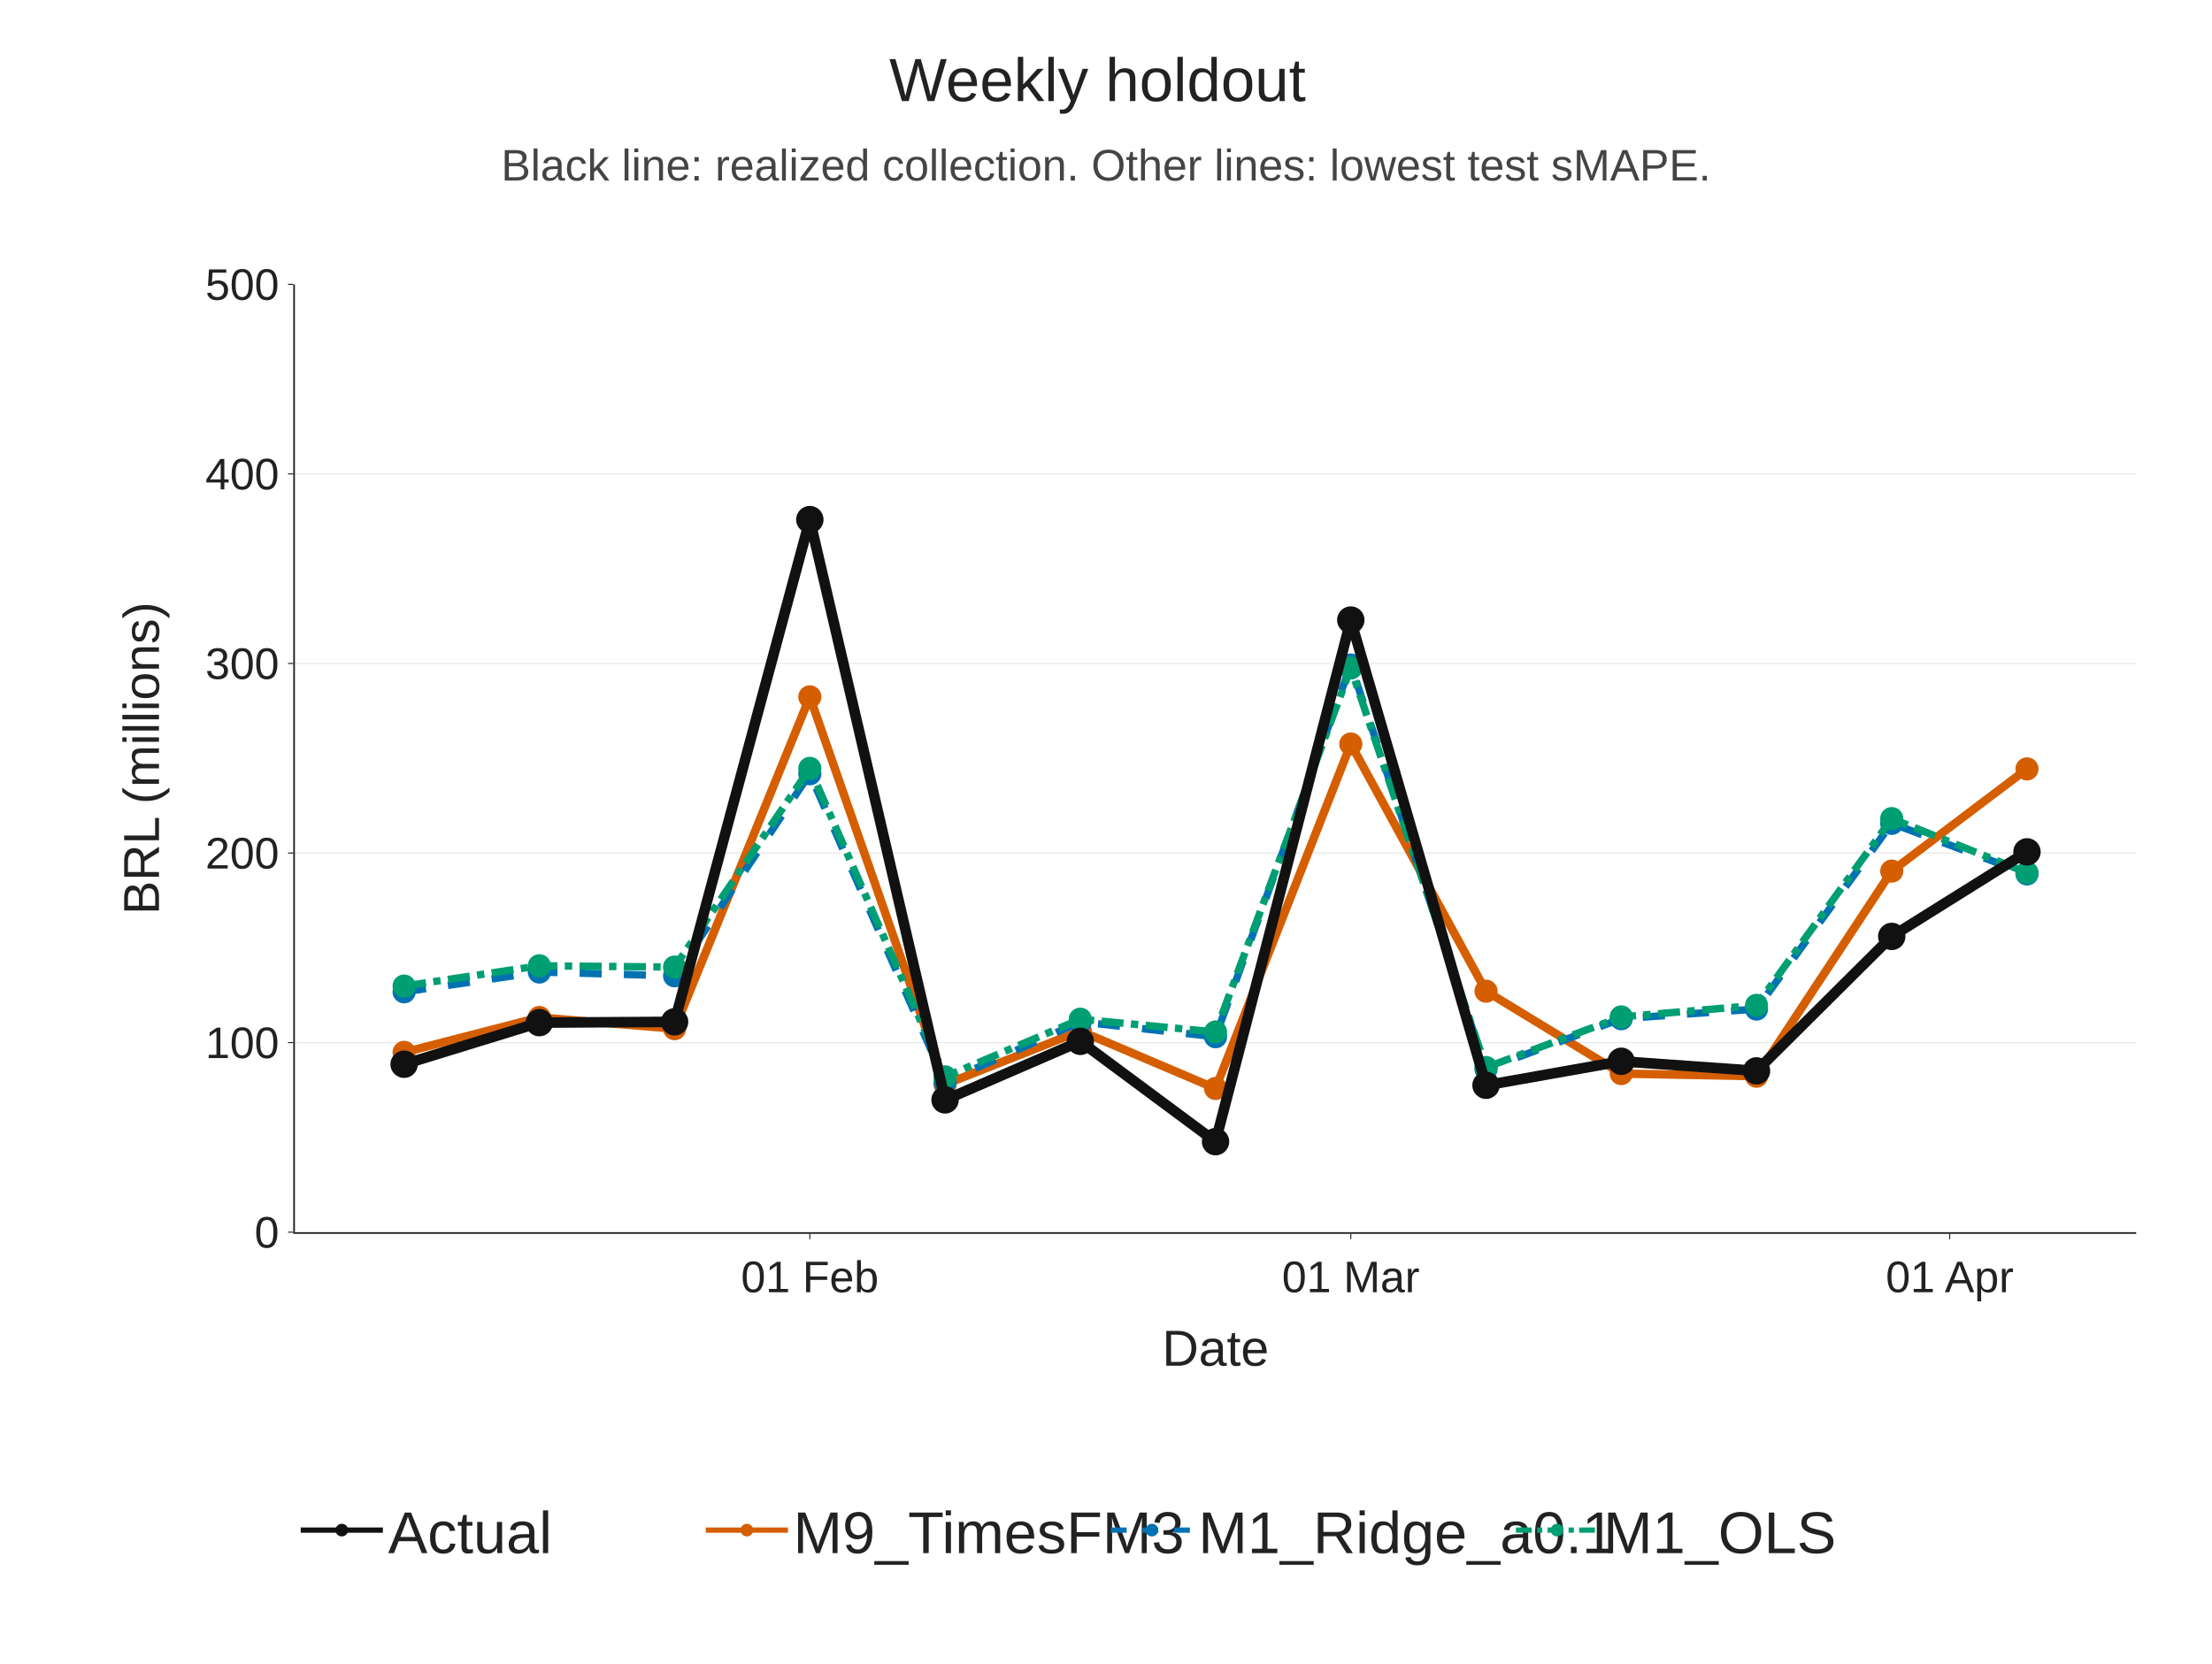
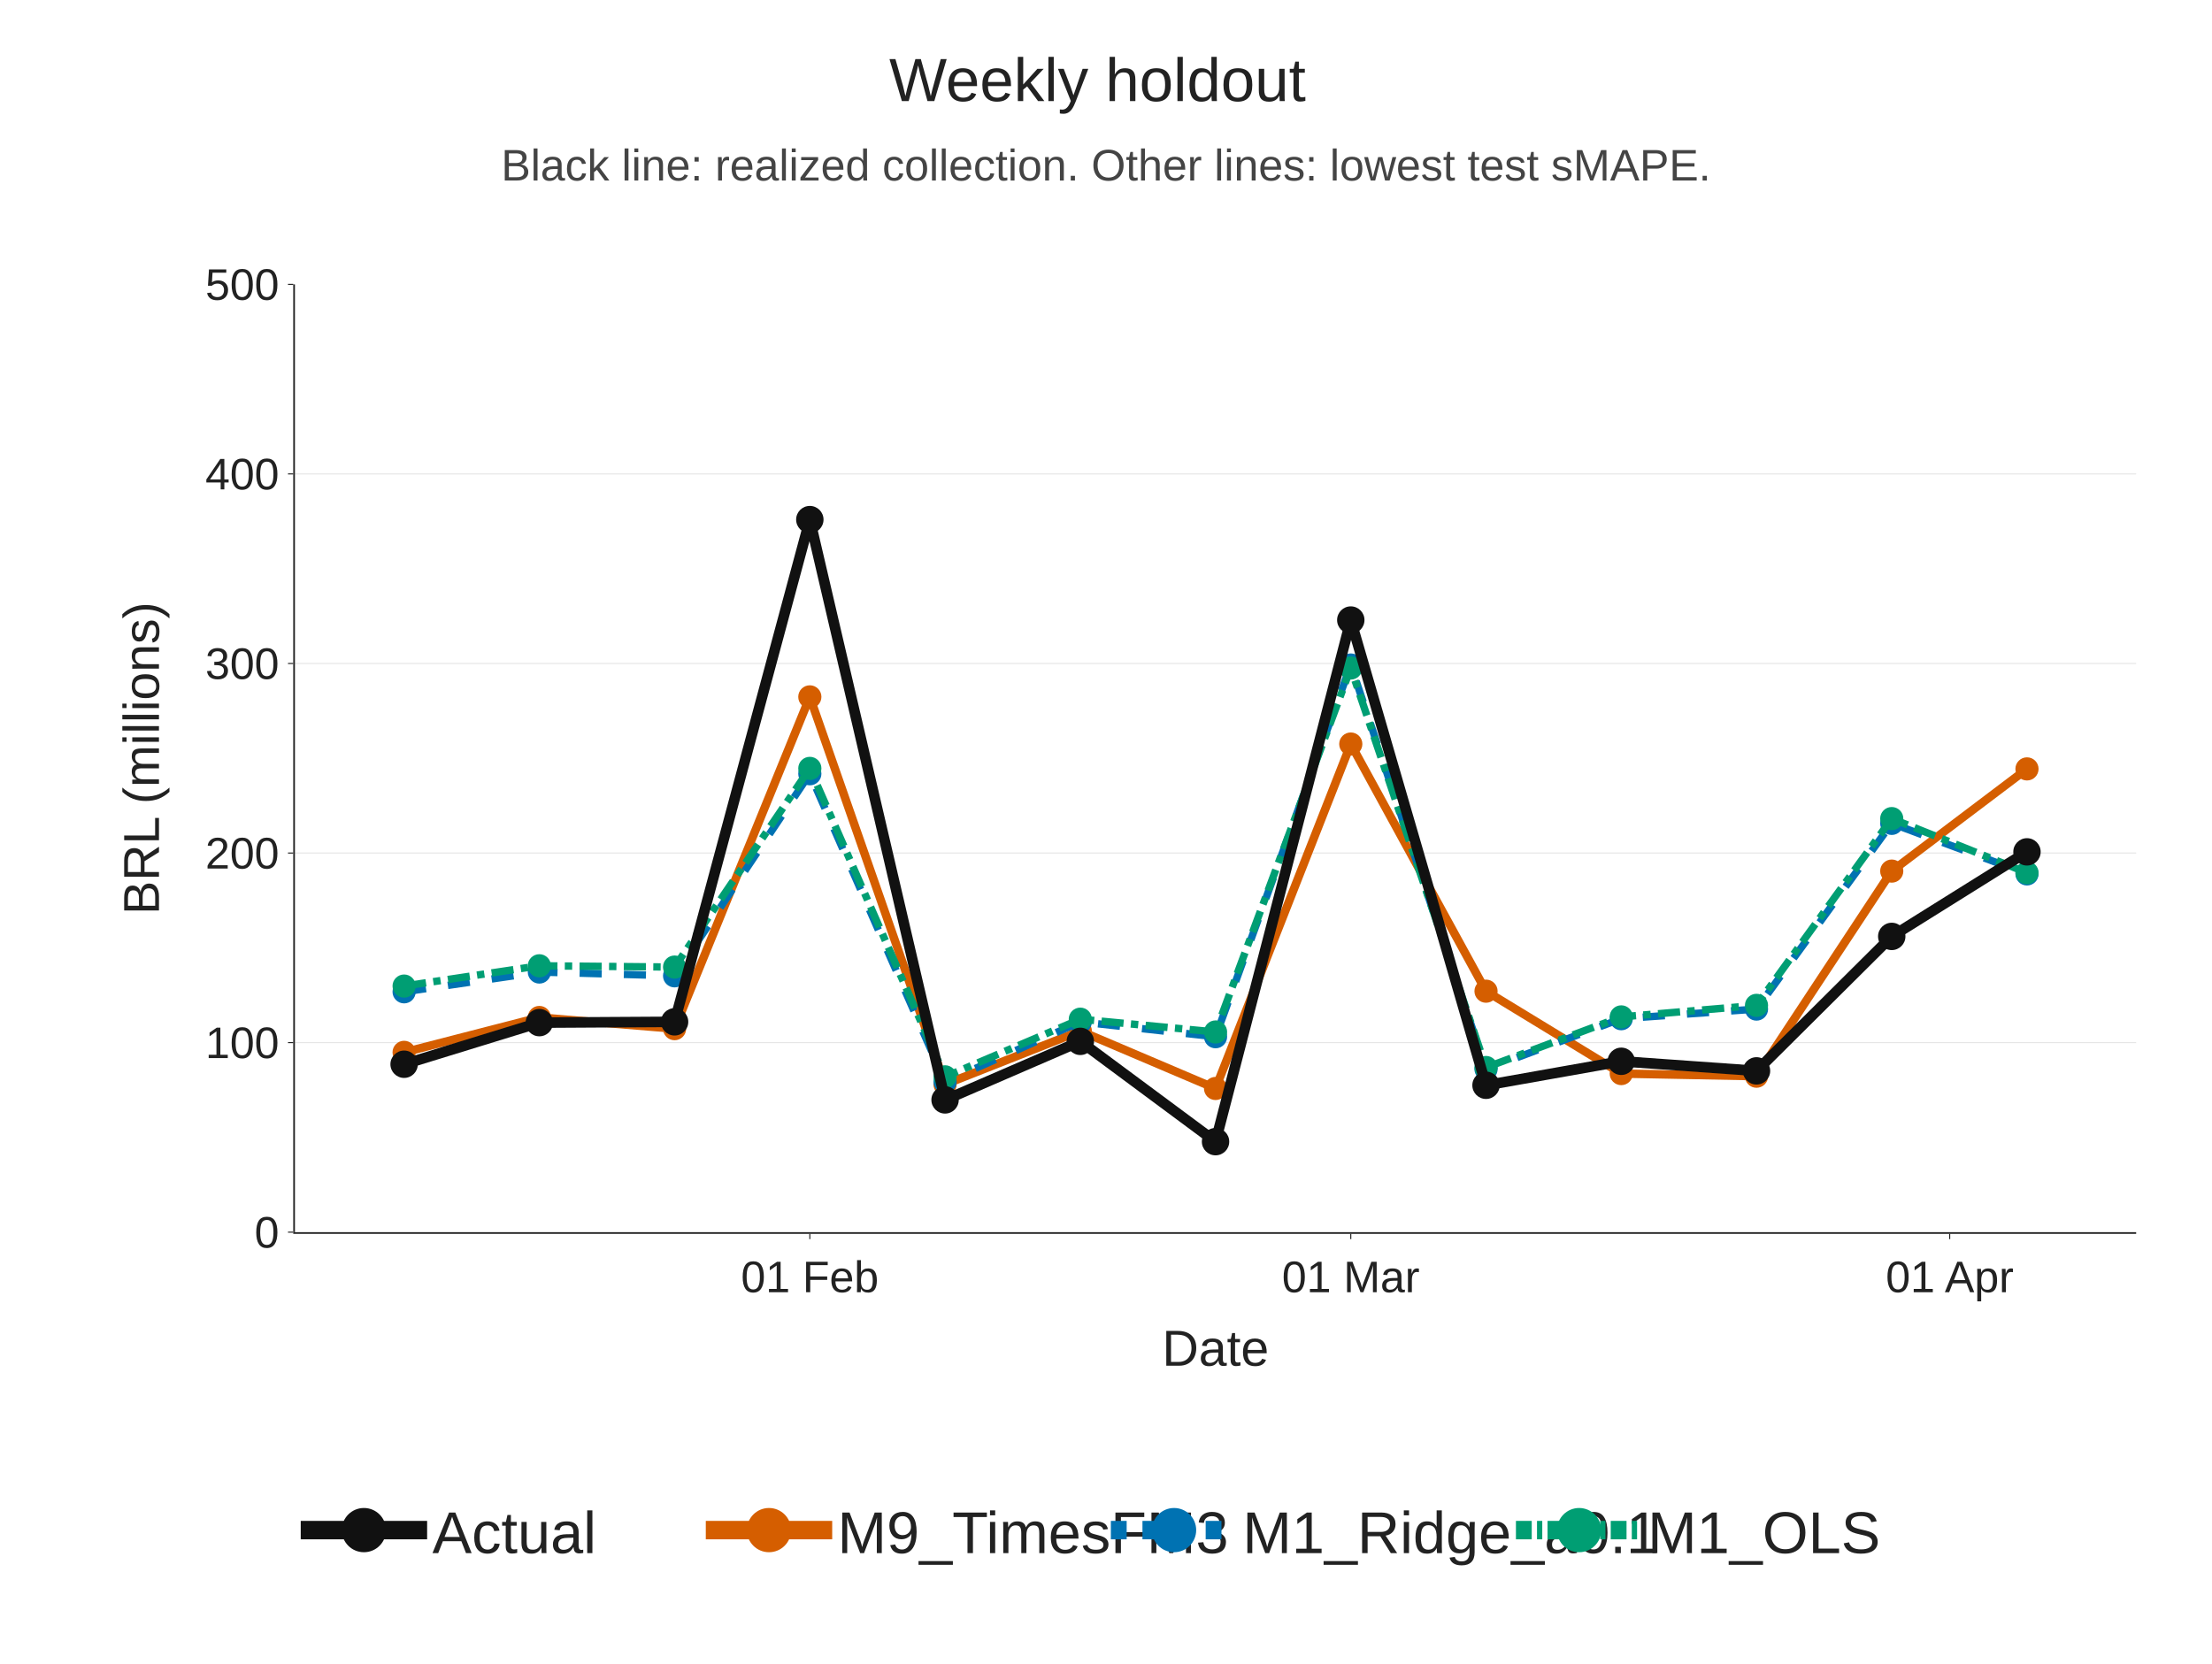
<svg xmlns="http://www.w3.org/2000/svg" class="main-svg" width="2100" height="1580" style="" viewBox="0 0 2100 1580">
  <rect x="0" y="0" width="2100" height="1580" style="fill: rgb(255, 255, 255); fill-opacity: 1;" />
-   <defs id="defs-bc093a">
+   <defs id="defs-a68496">
    <g class="clips">
-       <clipPath id="clipbc093axyplot" class="plotclip">
+       <clipPath id="clipa68496xyplot" class="plotclip">
        <rect width="1748" height="900" />
      </clipPath>
-       <clipPath class="axesclip" id="clipbc093ax">
+       <clipPath class="axesclip" id="clipa68496x">
        <rect x="280" y="0" width="1748" height="1580" />
      </clipPath>
-       <clipPath class="axesclip" id="clipbc093ay">
+       <clipPath class="axesclip" id="clipa68496y">
        <rect x="0" y="270" width="2100" height="900" />
      </clipPath>
-       <clipPath class="axesclip" id="clipbc093axy">
+       <clipPath class="axesclip" id="clipa68496xy">
        <rect x="280" y="270" width="1748" height="900" />
      </clipPath>
    </g>
    <g class="gradients" />
    <g class="patterns" />
  </defs>
  <g class="bglayer" />
  <g class="layer-below">
    <g class="imagelayer" />
    <g class="shapelayer" />
  </g>
  <g class="cartesianlayer">
    <g class="subplot xy">
      <g class="layer-subplot">
        <g class="shapelayer" />
        <g class="imagelayer" />
      </g>
      <g class="minor-gridlayer">
        <g class="x" />
        <g class="y" />
      </g>
      <g class="gridlayer">
        <g class="x" />
        <g class="y">
          <path class="ygrid crisp" transform="translate(0,990)" d="M280,0h1748" style="stroke: rgb(230, 230, 230); stroke-opacity: 1; stroke-width: 1px;" />
          <path class="ygrid crisp" transform="translate(0,810)" d="M280,0h1748" style="stroke: rgb(230, 230, 230); stroke-opacity: 1; stroke-width: 1px;" />
          <path class="ygrid crisp" transform="translate(0,630)" d="M280,0h1748" style="stroke: rgb(230, 230, 230); stroke-opacity: 1; stroke-width: 1px;" />
          <path class="ygrid crisp" transform="translate(0,450)" d="M280,0h1748" style="stroke: rgb(230, 230, 230); stroke-opacity: 1; stroke-width: 1px;" />
        </g>
      </g>
      <g class="zerolinelayer" />
      <g class="layer-between">
        <g class="shapelayer" />
        <g class="imagelayer" />
      </g>
      <path class="xlines-below" />
      <path class="ylines-below" />
      <g class="overlines-below" />
      <g class="xaxislayer-below" />
      <g class="yaxislayer-below" />
      <g class="overaxes-below" />
      <g class="overplot">
-         <g class="xy" transform="translate(280,270)" clip-path="url(#clipbc093axyplot)">
+         <g class="xy" transform="translate(280,270)" clip-path="url(#clipa68496xyplot)">
          <g class="scatterlayer mlayer">
-             <g class="trace scatter trace134848" style="stroke-miterlimit: 2; opacity: 1;">
+             <g class="trace scatter tracef50349" style="stroke-miterlimit: 2; opacity: 1;">
              <g class="fills" />
              <g class="errorbars" />
              <g class="lines">
                <path class="js-line" d="M103.65,729.25L232.04,696.14L360.43,706.75L488.83,391.71L617.22,759.66L745.61,708.95L874,763.55L1002.39,436.49L1130.78,671.17L1259.17,749.41L1387.57,751.9L1515.96,557.14L1644.35,460.11" style="vector-effect: none; fill: none; stroke: rgb(213, 94, 0); stroke-opacity: 1; stroke-width: 8px; opacity: 1;" />
              </g>
              <g class="points">
                <path class="point" transform="translate(103.65,729.25)" d="M11,0A11,11 0 1,1 0,-11A11,11 0 0,1 11,0Z" style="opacity: 1; stroke-width: 0px; fill: rgb(213, 94, 0); fill-opacity: 1;" />
                <path class="point" transform="translate(232.04,696.14)" d="M11,0A11,11 0 1,1 0,-11A11,11 0 0,1 11,0Z" style="opacity: 1; stroke-width: 0px; fill: rgb(213, 94, 0); fill-opacity: 1;" />
                <path class="point" transform="translate(360.43,706.75)" d="M11,0A11,11 0 1,1 0,-11A11,11 0 0,1 11,0Z" style="opacity: 1; stroke-width: 0px; fill: rgb(213, 94, 0); fill-opacity: 1;" />
                <path class="point" transform="translate(488.83,391.71)" d="M11,0A11,11 0 1,1 0,-11A11,11 0 0,1 11,0Z" style="opacity: 1; stroke-width: 0px; fill: rgb(213, 94, 0); fill-opacity: 1;" />
                <path class="point" transform="translate(617.22,759.66)" d="M11,0A11,11 0 1,1 0,-11A11,11 0 0,1 11,0Z" style="opacity: 1; stroke-width: 0px; fill: rgb(213, 94, 0); fill-opacity: 1;" />
                <path class="point" transform="translate(745.61,708.95)" d="M11,0A11,11 0 1,1 0,-11A11,11 0 0,1 11,0Z" style="opacity: 1; stroke-width: 0px; fill: rgb(213, 94, 0); fill-opacity: 1;" />
                <path class="point" transform="translate(874,763.55)" d="M11,0A11,11 0 1,1 0,-11A11,11 0 0,1 11,0Z" style="opacity: 1; stroke-width: 0px; fill: rgb(213, 94, 0); fill-opacity: 1;" />
                <path class="point" transform="translate(1002.39,436.49)" d="M11,0A11,11 0 1,1 0,-11A11,11 0 0,1 11,0Z" style="opacity: 1; stroke-width: 0px; fill: rgb(213, 94, 0); fill-opacity: 1;" />
                <path class="point" transform="translate(1130.78,671.17)" d="M11,0A11,11 0 1,1 0,-11A11,11 0 0,1 11,0Z" style="opacity: 1; stroke-width: 0px; fill: rgb(213, 94, 0); fill-opacity: 1;" />
                <path class="point" transform="translate(1259.17,749.41)" d="M11,0A11,11 0 1,1 0,-11A11,11 0 0,1 11,0Z" style="opacity: 1; stroke-width: 0px; fill: rgb(213, 94, 0); fill-opacity: 1;" />
                <path class="point" transform="translate(1387.57,751.9)" d="M11,0A11,11 0 1,1 0,-11A11,11 0 0,1 11,0Z" style="opacity: 1; stroke-width: 0px; fill: rgb(213, 94, 0); fill-opacity: 1;" />
                <path class="point" transform="translate(1515.96,557.14)" d="M11,0A11,11 0 1,1 0,-11A11,11 0 0,1 11,0Z" style="opacity: 1; stroke-width: 0px; fill: rgb(213, 94, 0); fill-opacity: 1;" />
                <path class="point" transform="translate(1644.35,460.11)" d="M11,0A11,11 0 1,1 0,-11A11,11 0 0,1 11,0Z" style="opacity: 1; stroke-width: 0px; fill: rgb(213, 94, 0); fill-opacity: 1;" />
              </g>
              <g class="text" />
            </g>
-             <g class="trace scatter tracec2d2d7" style="stroke-miterlimit: 2; opacity: 1;">
+             <g class="trace scatter trace5b87d9" style="stroke-miterlimit: 2; opacity: 1;">
              <g class="fills" />
              <g class="errorbars" />
              <g class="lines">
                <path class="js-line" d="M103.65,671.77L232.04,652.98L360.43,656.59L488.83,464.72L617.22,757.32L745.61,700.3L874,714.42L1002.39,361.45L1130.78,745.21L1259.17,697.31L1387.57,688.17L1515.96,511.84L1644.35,559.83" style="vector-effect: none; fill: none; stroke: rgb(0, 114, 178); stroke-opacity: 1; stroke-dasharray: 21px, 21px; stroke-width: 7px; opacity: 1;" />
              </g>
              <g class="points">
                <path class="point" transform="translate(103.65,671.77)" d="M11,0A11,11 0 1,1 0,-11A11,11 0 0,1 11,0Z" style="opacity: 1; stroke-width: 0px; fill: rgb(0, 114, 178); fill-opacity: 1;" />
                <path class="point" transform="translate(232.04,652.98)" d="M11,0A11,11 0 1,1 0,-11A11,11 0 0,1 11,0Z" style="opacity: 1; stroke-width: 0px; fill: rgb(0, 114, 178); fill-opacity: 1;" />
                <path class="point" transform="translate(360.43,656.59)" d="M11,0A11,11 0 1,1 0,-11A11,11 0 0,1 11,0Z" style="opacity: 1; stroke-width: 0px; fill: rgb(0, 114, 178); fill-opacity: 1;" />
                <path class="point" transform="translate(488.83,464.72)" d="M11,0A11,11 0 1,1 0,-11A11,11 0 0,1 11,0Z" style="opacity: 1; stroke-width: 0px; fill: rgb(0, 114, 178); fill-opacity: 1;" />
                <path class="point" transform="translate(617.22,757.32)" d="M11,0A11,11 0 1,1 0,-11A11,11 0 0,1 11,0Z" style="opacity: 1; stroke-width: 0px; fill: rgb(0, 114, 178); fill-opacity: 1;" />
                <path class="point" transform="translate(745.61,700.3)" d="M11,0A11,11 0 1,1 0,-11A11,11 0 0,1 11,0Z" style="opacity: 1; stroke-width: 0px; fill: rgb(0, 114, 178); fill-opacity: 1;" />
                <path class="point" transform="translate(874,714.42)" d="M11,0A11,11 0 1,1 0,-11A11,11 0 0,1 11,0Z" style="opacity: 1; stroke-width: 0px; fill: rgb(0, 114, 178); fill-opacity: 1;" />
                <path class="point" transform="translate(1002.39,361.45)" d="M11,0A11,11 0 1,1 0,-11A11,11 0 0,1 11,0Z" style="opacity: 1; stroke-width: 0px; fill: rgb(0, 114, 178); fill-opacity: 1;" />
                <path class="point" transform="translate(1130.78,745.21)" d="M11,0A11,11 0 1,1 0,-11A11,11 0 0,1 11,0Z" style="opacity: 1; stroke-width: 0px; fill: rgb(0, 114, 178); fill-opacity: 1;" />
                <path class="point" transform="translate(1259.17,697.31)" d="M11,0A11,11 0 1,1 0,-11A11,11 0 0,1 11,0Z" style="opacity: 1; stroke-width: 0px; fill: rgb(0, 114, 178); fill-opacity: 1;" />
                <path class="point" transform="translate(1387.57,688.17)" d="M11,0A11,11 0 1,1 0,-11A11,11 0 0,1 11,0Z" style="opacity: 1; stroke-width: 0px; fill: rgb(0, 114, 178); fill-opacity: 1;" />
                <path class="point" transform="translate(1515.96,511.84)" d="M11,0A11,11 0 1,1 0,-11A11,11 0 0,1 11,0Z" style="opacity: 1; stroke-width: 0px; fill: rgb(0, 114, 178); fill-opacity: 1;" />
                <path class="point" transform="translate(1644.35,559.83)" d="M11,0A11,11 0 1,1 0,-11A11,11 0 0,1 11,0Z" style="opacity: 1; stroke-width: 0px; fill: rgb(0, 114, 178); fill-opacity: 1;" />
              </g>
              <g class="text" />
            </g>
-             <g class="trace scatter tracee14876" style="stroke-miterlimit: 2; opacity: 1;">
+             <g class="trace scatter trace644c0d" style="stroke-miterlimit: 2; opacity: 1;">
              <g class="fills" />
              <g class="errorbars" />
              <g class="lines">
                <path class="js-line" d="M103.65,666.31L232.04,647.05L360.43,648.27L488.83,459.62L617.22,752.49L745.61,697.75L874,709.9L1002.39,364.31L1130.78,743.64L1259.17,695.58L1387.57,684.63L1515.96,507.28L1644.35,558.73" style="vector-effect: none; fill: none; stroke: rgb(0, 158, 115); stroke-opacity: 1; stroke-dasharray: 21px, 7px, 7px, 7px; stroke-width: 7px; opacity: 1;" />
              </g>
              <g class="points">
                <path class="point" transform="translate(103.65,666.31)" d="M11,0A11,11 0 1,1 0,-11A11,11 0 0,1 11,0Z" style="opacity: 1; stroke-width: 0px; fill: rgb(0, 158, 115); fill-opacity: 1;" />
                <path class="point" transform="translate(232.04,647.05)" d="M11,0A11,11 0 1,1 0,-11A11,11 0 0,1 11,0Z" style="opacity: 1; stroke-width: 0px; fill: rgb(0, 158, 115); fill-opacity: 1;" />
                <path class="point" transform="translate(360.43,648.27)" d="M11,0A11,11 0 1,1 0,-11A11,11 0 0,1 11,0Z" style="opacity: 1; stroke-width: 0px; fill: rgb(0, 158, 115); fill-opacity: 1;" />
                <path class="point" transform="translate(488.83,459.62)" d="M11,0A11,11 0 1,1 0,-11A11,11 0 0,1 11,0Z" style="opacity: 1; stroke-width: 0px; fill: rgb(0, 158, 115); fill-opacity: 1;" />
                <path class="point" transform="translate(617.22,752.49)" d="M11,0A11,11 0 1,1 0,-11A11,11 0 0,1 11,0Z" style="opacity: 1; stroke-width: 0px; fill: rgb(0, 158, 115); fill-opacity: 1;" />
                <path class="point" transform="translate(745.61,697.75)" d="M11,0A11,11 0 1,1 0,-11A11,11 0 0,1 11,0Z" style="opacity: 1; stroke-width: 0px; fill: rgb(0, 158, 115); fill-opacity: 1;" />
                <path class="point" transform="translate(874,709.9)" d="M11,0A11,11 0 1,1 0,-11A11,11 0 0,1 11,0Z" style="opacity: 1; stroke-width: 0px; fill: rgb(0, 158, 115); fill-opacity: 1;" />
                <path class="point" transform="translate(1002.39,364.31)" d="M11,0A11,11 0 1,1 0,-11A11,11 0 0,1 11,0Z" style="opacity: 1; stroke-width: 0px; fill: rgb(0, 158, 115); fill-opacity: 1;" />
                <path class="point" transform="translate(1130.78,743.64)" d="M11,0A11,11 0 1,1 0,-11A11,11 0 0,1 11,0Z" style="opacity: 1; stroke-width: 0px; fill: rgb(0, 158, 115); fill-opacity: 1;" />
                <path class="point" transform="translate(1259.17,695.58)" d="M11,0A11,11 0 1,1 0,-11A11,11 0 0,1 11,0Z" style="opacity: 1; stroke-width: 0px; fill: rgb(0, 158, 115); fill-opacity: 1;" />
                <path class="point" transform="translate(1387.57,684.63)" d="M11,0A11,11 0 1,1 0,-11A11,11 0 0,1 11,0Z" style="opacity: 1; stroke-width: 0px; fill: rgb(0, 158, 115); fill-opacity: 1;" />
                <path class="point" transform="translate(1515.96,507.28)" d="M11,0A11,11 0 1,1 0,-11A11,11 0 0,1 11,0Z" style="opacity: 1; stroke-width: 0px; fill: rgb(0, 158, 115); fill-opacity: 1;" />
                <path class="point" transform="translate(1644.35,558.73)" d="M11,0A11,11 0 1,1 0,-11A11,11 0 0,1 11,0Z" style="opacity: 1; stroke-width: 0px; fill: rgb(0, 158, 115); fill-opacity: 1;" />
              </g>
              <g class="text" />
            </g>
-             <g class="trace scatter traceeeee05" style="stroke-miterlimit: 2; opacity: 1;">
+             <g class="trace scatter trace949963" style="stroke-miterlimit: 2; opacity: 1;">
              <g class="fills" />
              <g class="errorbars" />
              <g class="lines">
                <path class="js-line" d="M103.65,740.55L232.04,701.03L360.43,700.28L488.83,223.38L617.22,774.39L745.61,718.81L874,814.05L1002.39,318.76L1130.78,760.52L1259.17,737.74L1387.57,746.84L1515.96,619.16L1644.35,538.88" style="vector-effect: none; fill: none; stroke: rgb(17, 17, 17); stroke-opacity: 1; stroke-width: 10px; opacity: 1;" />
              </g>
              <g class="points">
                <path class="point" transform="translate(103.65,740.55)" d="M13,0A13,13 0 1,1 0,-13A13,13 0 0,1 13,0Z" style="opacity: 1; stroke-width: 0px; fill: rgb(17, 17, 17); fill-opacity: 1;" />
                <path class="point" transform="translate(232.04,701.03)" d="M13,0A13,13 0 1,1 0,-13A13,13 0 0,1 13,0Z" style="opacity: 1; stroke-width: 0px; fill: rgb(17, 17, 17); fill-opacity: 1;" />
                <path class="point" transform="translate(360.43,700.28)" d="M13,0A13,13 0 1,1 0,-13A13,13 0 0,1 13,0Z" style="opacity: 1; stroke-width: 0px; fill: rgb(17, 17, 17); fill-opacity: 1;" />
                <path class="point" transform="translate(488.83,223.38)" d="M13,0A13,13 0 1,1 0,-13A13,13 0 0,1 13,0Z" style="opacity: 1; stroke-width: 0px; fill: rgb(17, 17, 17); fill-opacity: 1;" />
                <path class="point" transform="translate(617.22,774.39)" d="M13,0A13,13 0 1,1 0,-13A13,13 0 0,1 13,0Z" style="opacity: 1; stroke-width: 0px; fill: rgb(17, 17, 17); fill-opacity: 1;" />
                <path class="point" transform="translate(745.61,718.81)" d="M13,0A13,13 0 1,1 0,-13A13,13 0 0,1 13,0Z" style="opacity: 1; stroke-width: 0px; fill: rgb(17, 17, 17); fill-opacity: 1;" />
                <path class="point" transform="translate(874,814.05)" d="M13,0A13,13 0 1,1 0,-13A13,13 0 0,1 13,0Z" style="opacity: 1; stroke-width: 0px; fill: rgb(17, 17, 17); fill-opacity: 1;" />
                <path class="point" transform="translate(1002.39,318.76)" d="M13,0A13,13 0 1,1 0,-13A13,13 0 0,1 13,0Z" style="opacity: 1; stroke-width: 0px; fill: rgb(17, 17, 17); fill-opacity: 1;" />
                <path class="point" transform="translate(1130.78,760.52)" d="M13,0A13,13 0 1,1 0,-13A13,13 0 0,1 13,0Z" style="opacity: 1; stroke-width: 0px; fill: rgb(17, 17, 17); fill-opacity: 1;" />
                <path class="point" transform="translate(1259.17,737.74)" d="M13,0A13,13 0 1,1 0,-13A13,13 0 0,1 13,0Z" style="opacity: 1; stroke-width: 0px; fill: rgb(17, 17, 17); fill-opacity: 1;" />
                <path class="point" transform="translate(1387.57,746.84)" d="M13,0A13,13 0 1,1 0,-13A13,13 0 0,1 13,0Z" style="opacity: 1; stroke-width: 0px; fill: rgb(17, 17, 17); fill-opacity: 1;" />
                <path class="point" transform="translate(1515.96,619.16)" d="M13,0A13,13 0 1,1 0,-13A13,13 0 0,1 13,0Z" style="opacity: 1; stroke-width: 0px; fill: rgb(17, 17, 17); fill-opacity: 1;" />
                <path class="point" transform="translate(1644.35,538.88)" d="M13,0A13,13 0 1,1 0,-13A13,13 0 0,1 13,0Z" style="opacity: 1; stroke-width: 0px; fill: rgb(17, 17, 17); fill-opacity: 1;" />
              </g>
              <g class="text" />
            </g>
          </g>
        </g>
      </g>
      <g class="zerolinelayer-above" />
      <path class="xlines-above crisp" d="M278.4,1170.8H2028" style="fill: none; stroke-width: 1.6px; stroke: rgb(34, 34, 34); stroke-opacity: 1;" />
      <path class="ylines-above crisp" d="M279.2,270V1170" style="fill: none; stroke-width: 1.6px; stroke: rgb(34, 34, 34); stroke-opacity: 1;" />
      <g class="overlines-above" />
      <g class="xaxislayer-above">
        <path class="xtick ticks crisp" d="M0,1171.6v5" transform="translate(768.83,0)" style="stroke: rgb(34, 34, 34); stroke-opacity: 1; stroke-width: 1px;" />
        <path class="xtick ticks crisp" d="M0,1171.6v5" transform="translate(1282.39,0)" style="stroke: rgb(34, 34, 34); stroke-opacity: 1; stroke-width: 1px;" />
        <path class="xtick ticks crisp" d="M0,1171.6v5" transform="translate(1850.98,0)" style="stroke: rgb(34, 34, 34); stroke-opacity: 1; stroke-width: 1px;" />
        <g class="xtick">
          <text text-anchor="middle" x="0" y="1227" transform="translate(768.83,0)" style="font-family: 'Liberation Sans', Arial, Helvetica, sans-serif; font-size: 42px; fill: rgb(34, 34, 34); fill-opacity: 1; white-space: pre;">01 Feb</text>
        </g>
        <g class="xtick">
          <text text-anchor="middle" x="0" y="1227" style="font-family: 'Liberation Sans', Arial, Helvetica, sans-serif; font-size: 42px; fill: rgb(34, 34, 34); fill-opacity: 1; white-space: pre;" transform="translate(1282.39,0)">01 Mar</text>
        </g>
        <g class="xtick">
          <text text-anchor="middle" x="0" y="1227" style="font-family: 'Liberation Sans', Arial, Helvetica, sans-serif; font-size: 42px; fill: rgb(34, 34, 34); fill-opacity: 1; white-space: pre;" transform="translate(1850.98,0)">01 Apr</text>
        </g>
      </g>
      <g class="yaxislayer-above">
        <path class="ytick ticks crisp" d="M278.4,0h-5" transform="translate(0,1170)" style="stroke: rgb(34, 34, 34); stroke-opacity: 1; stroke-width: 1px;" />
        <path class="ytick ticks crisp" d="M278.4,0h-5" transform="translate(0,990)" style="stroke: rgb(34, 34, 34); stroke-opacity: 1; stroke-width: 1px;" />
        <path class="ytick ticks crisp" d="M278.4,0h-5" transform="translate(0,810)" style="stroke: rgb(34, 34, 34); stroke-opacity: 1; stroke-width: 1px;" />
        <path class="ytick ticks crisp" d="M278.4,0h-5" transform="translate(0,630)" style="stroke: rgb(34, 34, 34); stroke-opacity: 1; stroke-width: 1px;" />
        <path class="ytick ticks crisp" d="M278.4,0h-5" transform="translate(0,450)" style="stroke: rgb(34, 34, 34); stroke-opacity: 1; stroke-width: 1px;" />
        <path class="ytick ticks crisp" d="M278.4,0h-5" transform="translate(0,270)" style="stroke: rgb(34, 34, 34); stroke-opacity: 1; stroke-width: 1px;" />
        <g class="ytick">
          <text text-anchor="end" x="265" y="14.7" transform="translate(0,1170)" style="font-family: 'Liberation Sans', Arial, Helvetica, sans-serif; font-size: 42px; fill: rgb(34, 34, 34); fill-opacity: 1; white-space: pre;">0</text>
        </g>
        <g class="ytick">
          <text text-anchor="end" x="265" y="14.7" style="font-family: 'Liberation Sans', Arial, Helvetica, sans-serif; font-size: 42px; fill: rgb(34, 34, 34); fill-opacity: 1; white-space: pre;" transform="translate(0,990)">100</text>
        </g>
        <g class="ytick">
          <text text-anchor="end" x="265" y="14.7" style="font-family: 'Liberation Sans', Arial, Helvetica, sans-serif; font-size: 42px; fill: rgb(34, 34, 34); fill-opacity: 1; white-space: pre;" transform="translate(0,810)">200</text>
        </g>
        <g class="ytick">
          <text text-anchor="end" x="265" y="14.7" style="font-family: 'Liberation Sans', Arial, Helvetica, sans-serif; font-size: 42px; fill: rgb(34, 34, 34); fill-opacity: 1; white-space: pre;" transform="translate(0,630)">300</text>
        </g>
        <g class="ytick">
          <text text-anchor="end" x="265" y="14.7" style="font-family: 'Liberation Sans', Arial, Helvetica, sans-serif; font-size: 42px; fill: rgb(34, 34, 34); fill-opacity: 1; white-space: pre;" transform="translate(0,450)">400</text>
        </g>
        <g class="ytick">
          <text text-anchor="end" x="265" y="14.7" style="font-family: 'Liberation Sans', Arial, Helvetica, sans-serif; font-size: 42px; fill: rgb(34, 34, 34); fill-opacity: 1; white-space: pre;" transform="translate(0,270)">500</text>
        </g>
      </g>
      <g class="overaxes-above" />
    </g>
  </g>
  <g class="polarlayer" />
  <g class="smithlayer" />
  <g class="ternarylayer" />
  <g class="geolayer" />
  <g class="funnelarealayer" />
  <g class="pielayer" />
  <g class="iciclelayer" />
  <g class="treemaplayer" />
  <g class="sunburstlayer" />
  <g class="glimages" />
-   <defs id="topdefs-bc093a">
+   <defs id="topdefs-a68496">
    <g class="clips" />
-     <clipPath id="legendbc093a">
+     <clipPath id="legenda68496">
      <rect width="1539" height="86" x="0" y="0" />
    </clipPath>
  </defs>
  <g class="layer-above">
    <g class="imagelayer" />
    <g class="shapelayer" />
  </g>
  <g class="infolayer">
    <g class="legend" pointer-events="all" transform="translate(280.5,1410)">
      <rect class="bg" shape-rendering="crispEdges" style="stroke: rgb(68, 68, 68); stroke-opacity: 1; fill: rgb(255, 255, 255); fill-opacity: 0; stroke-width: 0px;" width="1539" height="86" x="0" y="0" />
-       <g class="scrollbox" transform="" clip-path="url(#legendbc093a)">
+       <g class="scrollbox" transform="" clip-path="url(#legenda68496)">
        <g class="groups">
          <g class="traces" transform="translate(0,42.9)" style="opacity: 1;">
-             <text class="legendtext" text-anchor="start" x="88" y="21.84" style="font-family: 'Liberation Sans', Arial, Helvetica, sans-serif; font-size: 56px; fill: rgb(34, 34, 34); fill-opacity: 1; white-space: pre;">Actual</text>
+             <text class="legendtext" text-anchor="start" x="130" y="21.84" style="font-family: 'Liberation Sans', Arial, Helvetica, sans-serif; font-size: 56px; fill: rgb(34, 34, 34); fill-opacity: 1; white-space: pre;">Actual</text>
            <g class="layers" style="opacity: 1;">
              <g class="legendfill" />
              <g class="legendlines">
-                 <path class="js-line" d="M5,0h78" style="fill: none; stroke: rgb(17, 17, 17); stroke-opacity: 1; stroke-width: 5px;" />
+                 <path class="js-line" d="M5,0h120" style="fill: none; stroke: rgb(17, 17, 17); stroke-opacity: 1; stroke-width: 17.5px;" />
              </g>
              <g class="legendsymbols">
                <g class="legendpoints">
-                   <path class="scatterpts" transform="translate(44,0)" d="M6,0A6,6 0 1,1 0,-6A6,6 0 0,1 6,0Z" style="opacity: 1; stroke-width: 0px; fill: rgb(17, 17, 17); fill-opacity: 1;" />
+                   <path class="scatterpts" transform="translate(65,0) scale(3.5)" d="M6,0A6,6 0 1,1 0,-6A6,6 0 0,1 6,0Z" style="opacity: 1; stroke-width: 0px; fill: rgb(17, 17, 17); fill-opacity: 1;" />
                </g>
              </g>
            </g>
            <rect class="legendtoggle" x="0" y="-37.9" width="384.56" height="75.8" style="fill: rgb(0, 0, 0); fill-opacity: 0;" />
          </g>
          <g class="traces" transform="translate(384.56,42.9)" style="opacity: 1;">
-             <text class="legendtext" text-anchor="start" x="88" y="21.84" style="font-family: 'Liberation Sans', Arial, Helvetica, sans-serif; font-size: 56px; fill: rgb(34, 34, 34); fill-opacity: 1; white-space: pre;">M9_TimesFM3</text>
+             <text class="legendtext" text-anchor="start" x="130" y="21.84" style="font-family: 'Liberation Sans', Arial, Helvetica, sans-serif; font-size: 56px; fill: rgb(34, 34, 34); fill-opacity: 1; white-space: pre;">M9_TimesFM3</text>
            <g class="layers" style="opacity: 1;">
              <g class="legendfill" />
              <g class="legendlines">
-                 <path class="js-line" d="M5,0h78" style="fill: none; stroke: rgb(213, 94, 0); stroke-opacity: 1; stroke-width: 5px;" />
+                 <path class="js-line" d="M5,0h120" style="fill: none; stroke: rgb(213, 94, 0); stroke-opacity: 1; stroke-width: 17.5px;" />
              </g>
              <g class="legendsymbols">
                <g class="legendpoints">
-                   <path class="scatterpts" transform="translate(44,0)" d="M6,0A6,6 0 1,1 0,-6A6,6 0 0,1 6,0Z" style="opacity: 1; stroke-width: 0px; fill: rgb(213, 94, 0); fill-opacity: 1;" />
+                   <path class="scatterpts" transform="translate(65,0) scale(3.5)" d="M6,0A6,6 0 1,1 0,-6A6,6 0 0,1 6,0Z" style="opacity: 1; stroke-width: 0px; fill: rgb(213, 94, 0); fill-opacity: 1;" />
                </g>
              </g>
            </g>
            <rect class="legendtoggle" x="0" y="-37.9" width="384.56" height="75.8" style="fill: rgb(0, 0, 0); fill-opacity: 0;" />
          </g>
          <g class="traces" transform="translate(769.12,42.9)" style="opacity: 1;">
-             <text class="legendtext" text-anchor="start" x="88" y="21.84" style="font-family: 'Liberation Sans', Arial, Helvetica, sans-serif; font-size: 56px; fill: rgb(34, 34, 34); fill-opacity: 1; white-space: pre;">M1_Ridge_a0.1</text>
+             <text class="legendtext" text-anchor="start" x="130" y="21.84" style="font-family: 'Liberation Sans', Arial, Helvetica, sans-serif; font-size: 56px; fill: rgb(34, 34, 34); fill-opacity: 1; white-space: pre;">M1_Ridge_a0.1</text>
            <g class="layers" style="opacity: 1;">
              <g class="legendfill" />
              <g class="legendlines">
-                 <path class="js-line" d="M5,0h78" style="fill: none; stroke: rgb(0, 114, 178); stroke-opacity: 1; stroke-dasharray: 15px, 15px; stroke-width: 5px;" />
+                 <path class="js-line" d="M5,0h120" style="fill: none; stroke: rgb(0, 114, 178); stroke-opacity: 1; stroke-dasharray: 15px, 15px; stroke-width: 17.5px;" />
              </g>
              <g class="legendsymbols">
                <g class="legendpoints">
-                   <path class="scatterpts" transform="translate(44,0)" d="M6,0A6,6 0 1,1 0,-6A6,6 0 0,1 6,0Z" style="opacity: 1; stroke-width: 0px; fill: rgb(0, 114, 178); fill-opacity: 1;" />
+                   <path class="scatterpts" transform="translate(65,0) scale(3.5)" d="M6,0A6,6 0 1,1 0,-6A6,6 0 0,1 6,0Z" style="opacity: 1; stroke-width: 0px; fill: rgb(0, 114, 178); fill-opacity: 1;" />
                </g>
              </g>
            </g>
            <rect class="legendtoggle" x="0" y="-37.9" width="384.56" height="75.8" style="fill: rgb(0, 0, 0); fill-opacity: 0;" />
          </g>
          <g class="traces" transform="translate(1153.68,42.9)" style="opacity: 1;">
-             <text class="legendtext" text-anchor="start" x="88" y="21.84" style="font-family: 'Liberation Sans', Arial, Helvetica, sans-serif; font-size: 56px; fill: rgb(34, 34, 34); fill-opacity: 1; white-space: pre;">M1_OLS</text>
+             <text class="legendtext" text-anchor="start" x="130" y="21.84" style="font-family: 'Liberation Sans', Arial, Helvetica, sans-serif; font-size: 56px; fill: rgb(34, 34, 34); fill-opacity: 1; white-space: pre;">M1_OLS</text>
            <g class="layers" style="opacity: 1;">
              <g class="legendfill" />
              <g class="legendlines">
-                 <path class="js-line" d="M5,0h78" style="fill: none; stroke: rgb(0, 158, 115); stroke-opacity: 1; stroke-dasharray: 15px, 5px, 5px, 5px; stroke-width: 5px;" />
+                 <path class="js-line" d="M5,0h120" style="fill: none; stroke: rgb(0, 158, 115); stroke-opacity: 1; stroke-dasharray: 15px, 5px, 5px, 5px; stroke-width: 17.5px;" />
              </g>
              <g class="legendsymbols">
                <g class="legendpoints">
-                   <path class="scatterpts" transform="translate(44,0)" d="M6,0A6,6 0 1,1 0,-6A6,6 0 0,1 6,0Z" style="opacity: 1; stroke-width: 0px; fill: rgb(0, 158, 115); fill-opacity: 1;" />
+                   <path class="scatterpts" transform="translate(65,0) scale(3.5)" d="M6,0A6,6 0 1,1 0,-6A6,6 0 0,1 6,0Z" style="opacity: 1; stroke-width: 0px; fill: rgb(0, 158, 115); fill-opacity: 1;" />
                </g>
              </g>
            </g>
            <rect class="legendtoggle" x="0" y="-37.9" width="384.56" height="75.8" style="fill: rgb(0, 0, 0); fill-opacity: 0;" />
          </g>
        </g>
      </g>
      <rect class="scrollbar" rx="20" ry="3" width="0" height="0" style="fill: rgb(128, 139, 164); fill-opacity: 1;" x="0" y="0" />
    </g>
    <g class="g-gtitle">
      <text class="gtitle" x="1050" y="96" text-anchor="middle" dy="0.7em" style="opacity: 1; font-family: 'Liberation Sans', Arial, Helvetica, sans-serif; font-size: 58px; fill: rgb(34, 34, 34); fill-opacity: 1; white-space: pre;">
        <tspan class="line" dy="0em" x="1050" y="96">Weekly holdout</tspan>
        <tspan class="line" dy="1.3em" x="1050" y="96">
          <tspan style="font-size:42px; fill:#444444">Black line: realized collection. Other lines: lowest test sMAPE.</tspan>
        </tspan>
      </text>
    </g>
    <g class="g-xtitle">
      <text class="xtitle" x="1154" y="1296.8" text-anchor="middle" style="opacity: 1; font-family: 'Liberation Sans', Arial, Helvetica, sans-serif; font-size: 48px; fill: rgb(34, 34, 34); fill-opacity: 1; white-space: pre;">Date</text>
    </g>
    <g class="g-ytitle">
      <text class="ytitle" transform="rotate(-90,150.9219,720)" x="150.922" y="720" text-anchor="middle" style="opacity: 1; font-family: 'Liberation Sans', Arial, Helvetica, sans-serif; font-size: 48px; fill: rgb(34, 34, 34); fill-opacity: 1; white-space: pre;">BRL (millions)</text>
    </g>
  </g>
</svg>
